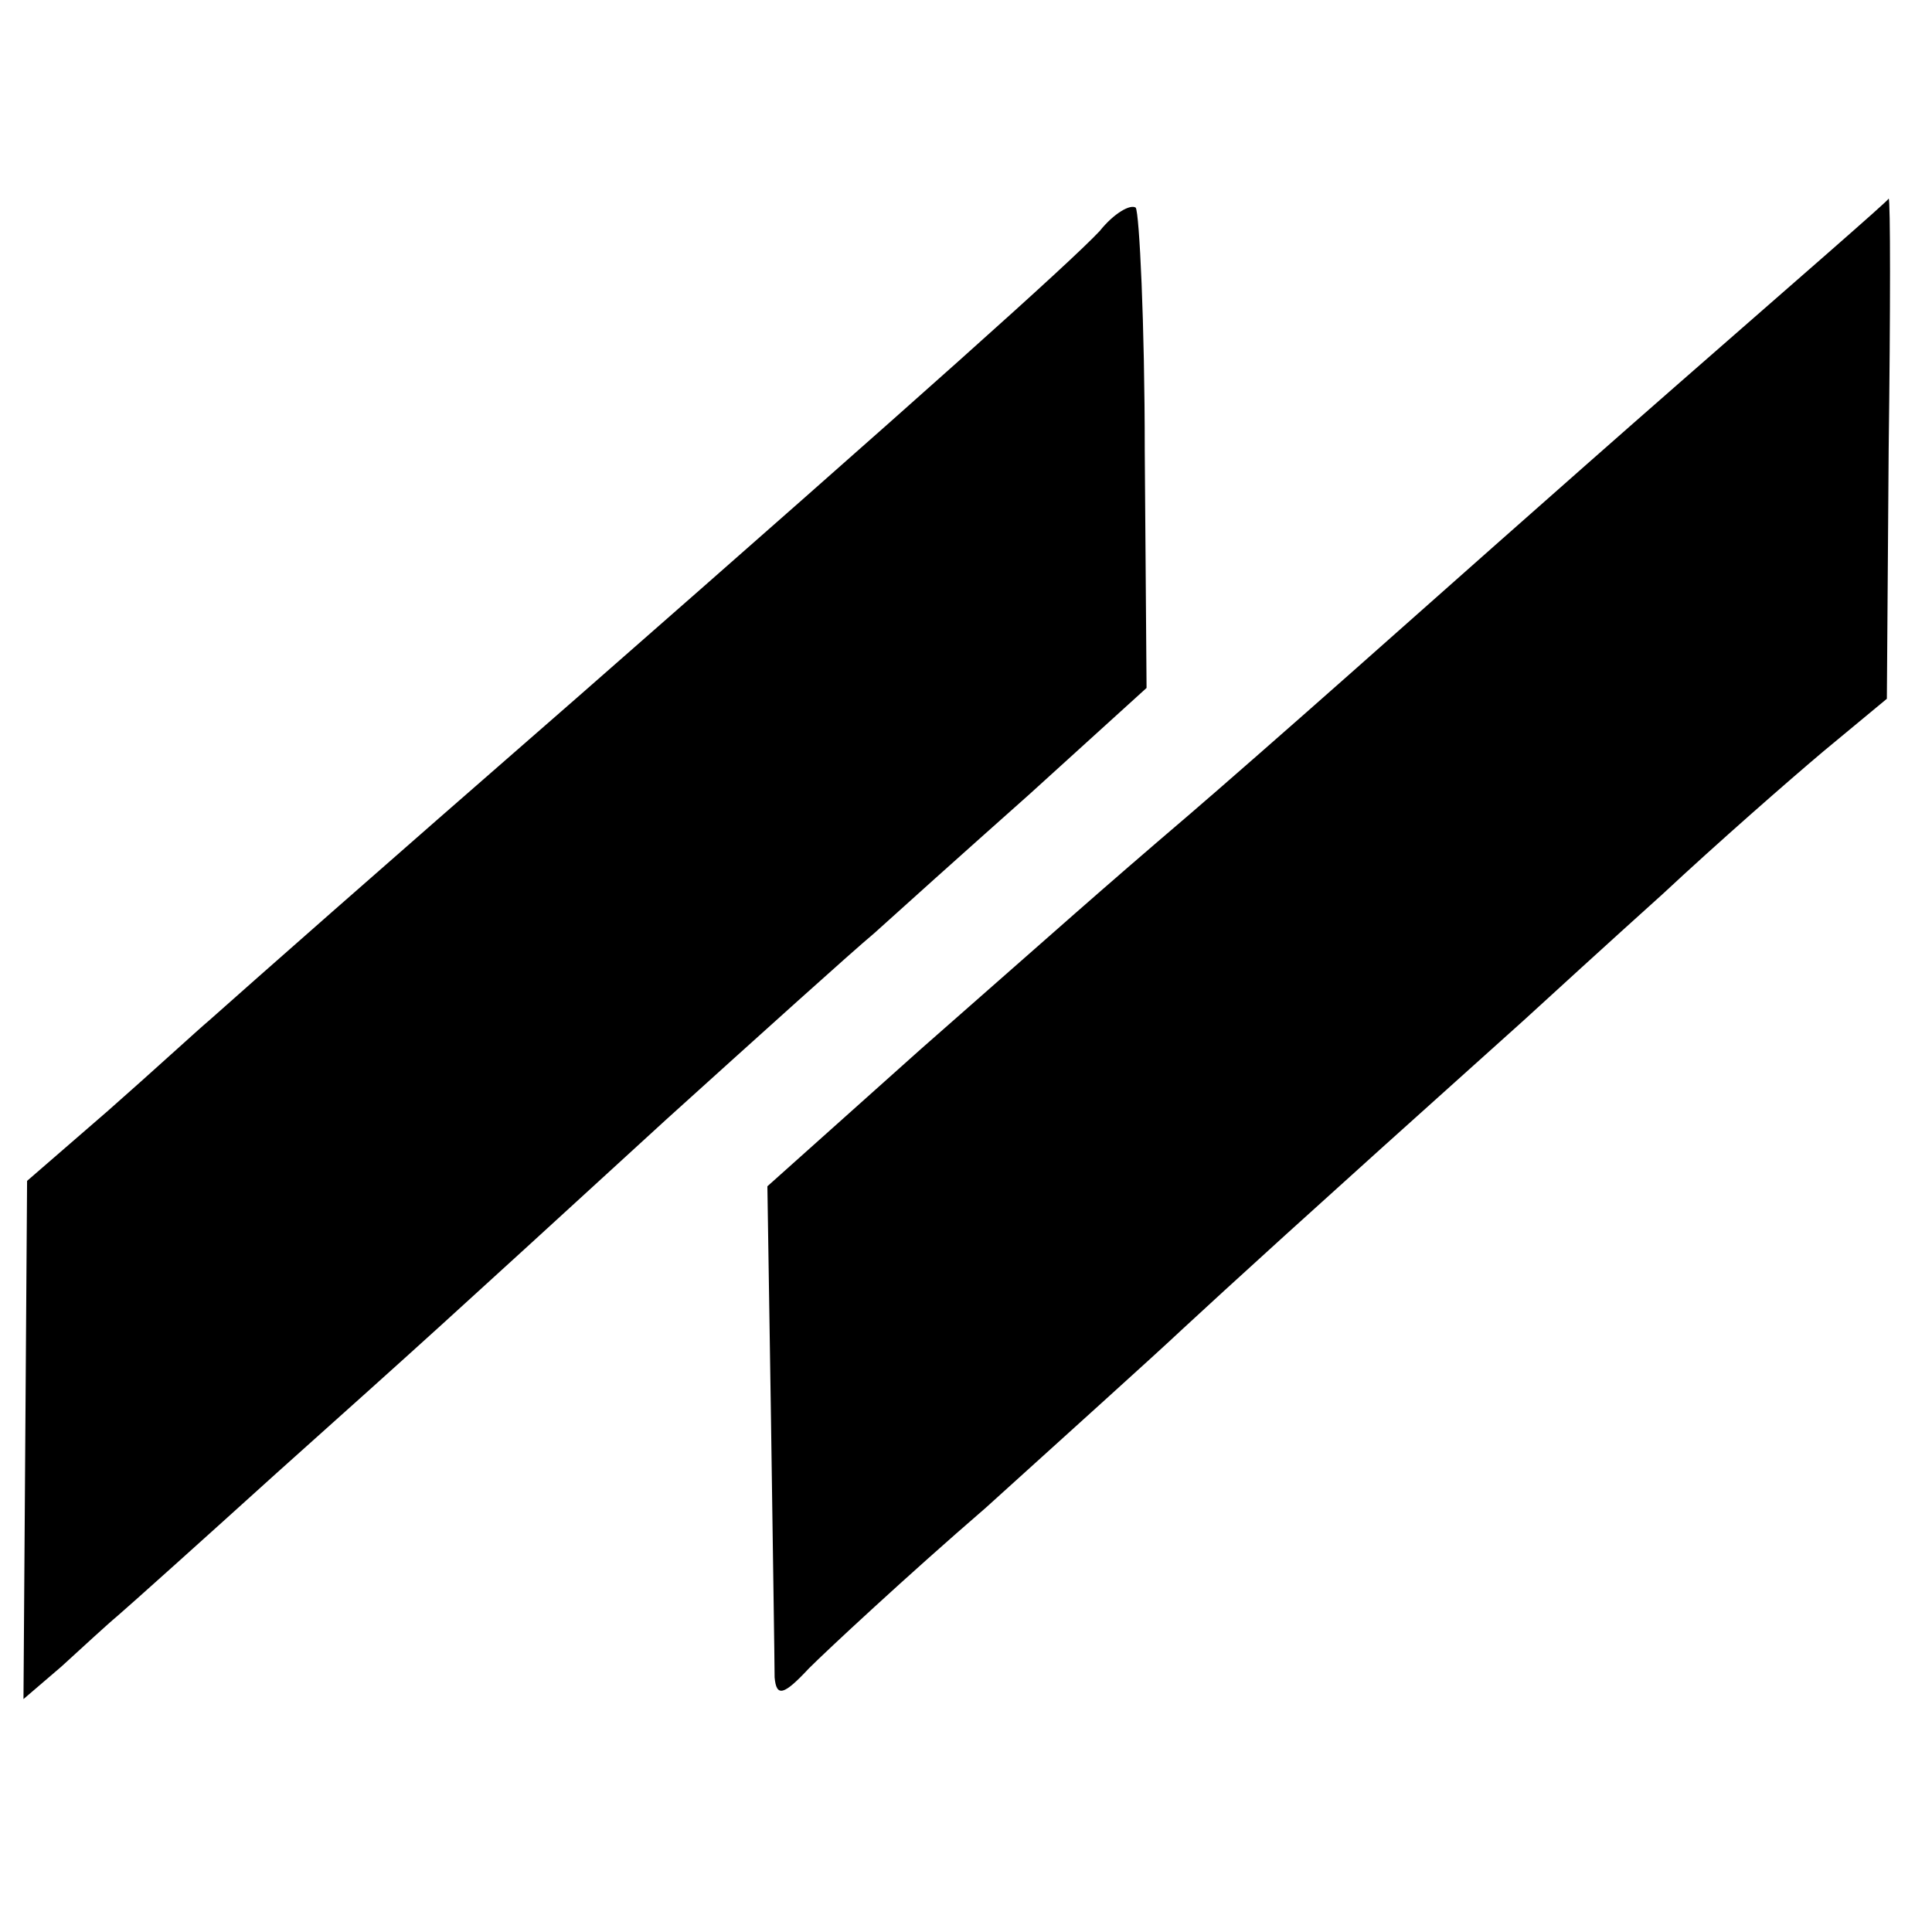
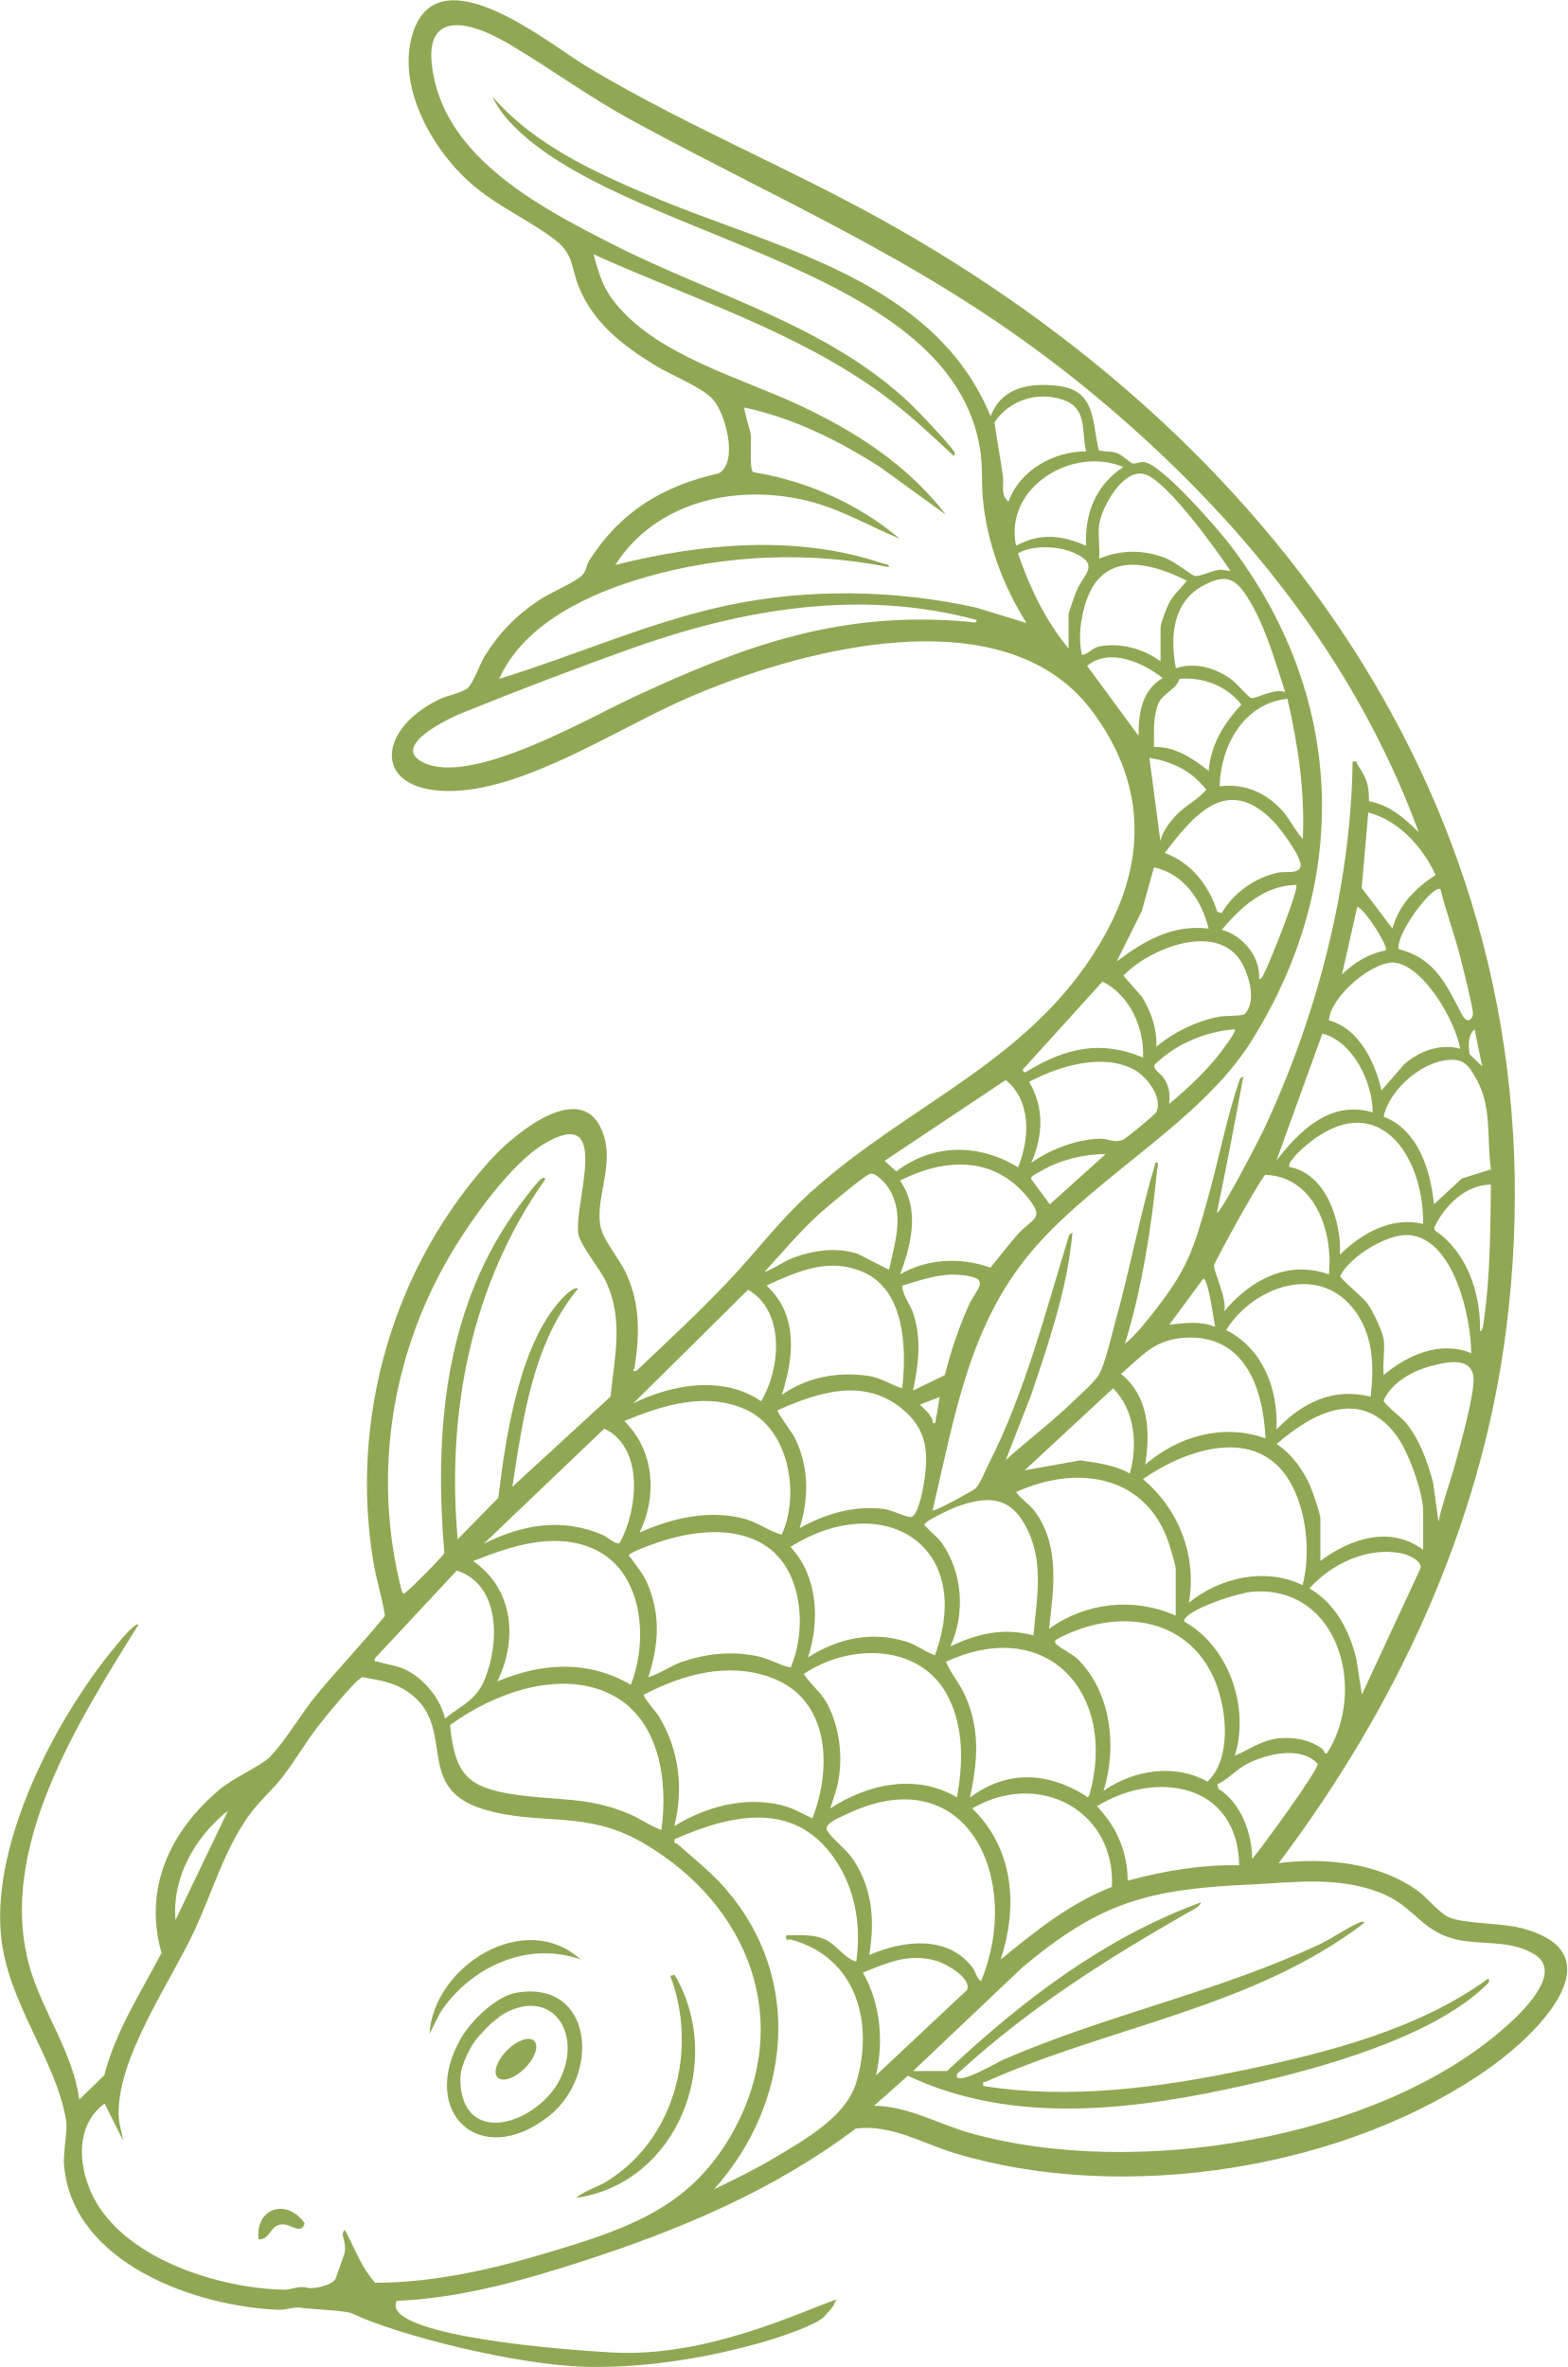
- <svg xmlns="http://www.w3.org/2000/svg" version="1.0" width="107pt" height="107pt" viewBox="0 0 107 107" preserveAspectRatio="xMidYMid meet">
-   <g transform="translate(0,107) scale(0.1,-0.1)" fill="#000000" stroke="none">
-     <path d="M609 942 c-17 -18 -95 -88 -289 -258 -117 -102 -177 -155 -204 -179 -6 -5 -31 -28 -56 -50 l-45 -39 -1 -144 -1 -143 21 18 c11 10 25 23 31 28 7 6 46 41 88 79 86 77 86 77 216 196 52 47 103 93 115 103 11 10 50 45 86 77 l65 59 -1 131 c0 71 -3 132 -5 135 -3 2 -12 -3 -20 -13z" />
-     <path d="M929 857 c-64 -56 -145 -128 -180 -159 -35 -31 -75 -66 -89 -78 -55 -47 -68 -59 -150 -131 l-85 -76 2 -129 c1 -71 2 -135 2 -143 1 -11 5 -10 19 5 10 10 54 51 98 89 43 39 92 83 109 99 26 24 63 58 189 171 12 11 47 43 77 70 30 28 70 63 89 79 l35 29 1 138 c1 77 1 139 0 139 0 -1 -53 -47 -117 -103z" />
+ <svg xmlns="http://www.w3.org/2000/svg" id="Layer_2" data-name="Layer 2" viewBox="0 0 92.86 140.27">
+   <defs>
+     <style>
+       .cls-1 {
+         fill: #90a853;
+       }
+     </style>
+   </defs>
+   <g id="Layer_1-2" data-name="Layer 1">
+     <g id="Koi_Fish" data-name="Koi Fish">
+       <path class="cls-1" d="M75.77,110.41c2.76-.35,5.97-.02,8.27,1.66.54.4,1.26,1.31,1.82,1.55.89.39,3.1.33,4.29.64,5.81,1.51.9,6.29-1.75,8.19-8.53,6.12-21.8,8.18-31.82,5.15-1.92-.58-3.78-1.73-5.87-1.46-4.9,3.69-10.43,6-16.24,7.88-3.53,1.14-7.24,2.18-10.96,2.33-.91,1.83,7.76,2.78,12.76,3.06,5.56.31,11.04-2.36,13.32-3.15-.3.37.11.11-.78,1.05-.74.78-7.51,3.09-14.02,2.95-4.21-.09-11.34-1.91-13.94-3.17-.34-.17-2.8-.27-3.01-.33-.31-.09-.85.13-1.27.12-4.94-.17-12.23-2.74-12.77-8.51-.08-.83.22-2.12.12-2.71-.63-3.71-3.51-6.99-3.87-11.05-.49-5.56,3.26-12.77,6.73-16.97.15-.18,1.23-1.54,1.42-1.36-3.52,5.68-8.42,13.28-6.45,20.26.76,2.68,2.57,5.07,2.95,7.88l1.48-1.44c.67-2.61,2.16-4.89,3.39-7.25-1.08-3.84.51-7.21,3.43-9.67.83-.71,2.39-1.36,2.99-1.94.81-.79,1.9-2.63,2.73-3.63,1.33-1.61,2.77-3.12,4.09-4.73-.16-1.09-.51-2.14-.69-3.22-1.41-8.54,1.19-17.52,7.03-23.89,1.4-1.52,5.45-4.87,6.61-1.42.71,2.1-.79,4.29,0,5.97.35.74,1,1.52,1.35,2.28.83,1.82.79,3.58.5,5.53-.03.17-.24.26.1.23,1.82-1.72,3.66-3.43,5.39-5.25s3.09-3.67,4.92-5.32c5.99-5.43,13.44-7.88,17.53-15.41,2.47-4.54,2.25-9.03-.88-13.18-5.2-6.88-17.36-3.59-24.01-.68-4.03,1.76-9.35,5.3-13.73,5.47-4.83.18-4.75-3.57-.89-5.43.45-.22,1.34-.39,1.67-.66.31-.25.73-1.42.99-1.86.87-1.42,1.87-2.44,3.25-3.36.61-.41,2.18-1.08,2.55-1.47.26-.28.24-.6.42-.88,1.85-2.89,4.34-4.41,7.68-5.16,1.17-.69.39-3.57-.37-4.4-.65-.71-2.52-1.45-3.43-2.01-1.94-1.2-3.65-2.51-4.52-4.69-.43-1.07-.29-1.87-1.33-2.69-1.56-1.22-3.51-2.02-5.11-3.45-2.31-2.05-4.44-5.88-3.32-9.01,1.61-4.5,7.98.77,10.21,2.12,5.55,3.34,11.57,5.83,17.25,8.95,24.49,13.49,41.02,37.04,37.25,66.08-1.5,11.56-6.52,22.25-13.47,31.47ZM84.07,49.32c-3.81-10.4-10.82-18.94-19.26-25.94-8.98-7.44-17.26-10.77-27.26-16.19-2.66-1.44-4.93-3.14-7.45-4.62-2.81-1.64-5.34-1.81-4.31,2.36,1.18,4.74,6.5,7.51,10.54,9.56,5.95,3.03,12.7,4.76,17.64,9.46.41.39,2.45,2.52,2.59,2.86.02.06.03.21-.06.19-1.35-1.25-2.69-2.52-4.17-3.61-5.18-3.79-11.37-5.7-17.16-8.32.35,1.25.57,2.05,1.42,3.05,2.54,2.99,7.27,4.26,10.73,5.87s6.52,3.63,8.73,6.51l-3.87-2.8c-2.48-1.6-5.16-2.92-8.06-3.55-.08.09.34,1.36.37,1.63.05.45-.1,2.03.14,2.2,3.17.51,6.26,1.89,8.69,3.95-1.72-.72-3.35-1.67-5.16-2.17-4.27-1.16-9.22-.16-11.7,3.72,5.11-1.29,10.78-1.81,15.85-.09.14.05.39.03.36.22-4.74-.95-9.74-.75-14.4.59-3.3.94-7.22,2.73-8.69,6.03,4.53-1.39,8.94-3.39,13.59-4.37s9.86-.93,14.68.15l2.98.91c-1.4-2.2-2.35-4.79-2.59-7.39-.09-.95,0-1.82-.15-2.83-1.63-10.76-19.92-12.37-27.09-18.7-.69-.61-1.45-1.42-1.81-2.27,2.49,2.9,6.25,4.58,9.73,6.03,7.2,2.99,16.49,4.88,19.78,12.91.66-1.74,2.33-2,4.01-1.8,2.24.27,1.99,2.11,2.4,3.82.35.09.67.04,1.02.14s.86.62.99.64c.15.02.42-.1.65-.09,1.03.08,4.3,3.86,5.05,4.82,6.89,8.95,7.33,19.99,1.3,29.55-2.94,4.65-8.91,7.81-12.7,12.07-3.99,4.48-4.82,10.04-6.16,15.69.1.1,2.41-1.18,2.53-1.29.27-.25.59-1.05.78-1.43,2.18-4.29,3.38-9.04,4.79-13.62l.19-.13c-.3,3.33-1.4,6.52-2.46,9.66l-1.49,3.82c1.34-1.2,2.8-2.31,4.09-3.56.39-.38,1.22-1.11,1.45-1.53.36-.67.75-2.36.97-3.18.87-3.1,1.44-6.29,2.37-9.37.24-.03.1.27.09.41-.34,3.49-.89,7-1.91,10.35.68-.57,1.26-1.31,1.81-2.02,1.88-2.4,2.27-3.61,3.08-6.52.67-2.38,1.12-4.82,1.92-7.16.29-.27.19-.07.15.15-.47,2.59-.97,5.19-1.51,7.76.16.22,2.56-4.45,2.7-4.75,3.18-6.7,5.25-14.53,5.34-21.96.31-.07.21.05.29.17.53.78.69,1.2.68,2.17,1.25.25,2.04.95,2.92,1.81ZM64.36,26.76c-.29-1.26.1-2.59-1.4-3.08s-3.14.02-4.03,1.35c.15,1.07.36,2.14.5,3.21.07.51-.16,1.09.33,1.49.65-1.86,2.7-2.99,4.6-2.98ZM66.56,27.67c-3.03-1.25-7.08,1.22-6.35,4.67,1.43-.77,2.7-.63,4.15,0-.1-1.92.59-3.6,2.21-4.67ZM65.13,31.1c-.08.61.06,1.38,0,2.01,1.3-.55,2.67-.54,3.98-.02.49.19,1.49.99,1.69,1.04.27.06,1.03-.31,1.41-.36.26-.03.46.06.7.06-.83-1.26-3.75-5.32-5.05-5.72s-2.58,1.93-2.73,3ZM63.32,38.43v-2.01c0-.13.4-1.24.49-1.45.4-.92,1.39-1.5-.11-2.18-.98-.44-2.42-.52-3.38,0,.69,2.01,1.63,3.99,2.99,5.63ZM68.77,39.21v-2.01c0-.26.35-1.16.5-1.45.27-.52.71-.88,1.06-1.34-2.67-1.33-5.33-1.67-6.14,1.83-.2.85-.27,1.72-.08,2.57.38-.04.61-.41,1-.49,1.26-.26,2.65.12,3.67.88ZM76.16,41.02c-.6-1.83-1.17-3.88-2.18-5.53-.75-1.22-1.32-1.51-2.66-.8-1.84.97-2,3.06-1.64,4.91,1.17-.39,2.42,0,3.36.72.24.18.97,1.03,1.11,1.05.31.03,1.45-.62,2.01-.35ZM57.87,36.74c-6.85-1.86-13.87-.66-20.43,1.68-3.23,1.15-6.87,2.54-10.05,3.83-.79.32-4.31,1.97-2.3,2.94,2.88,1.4,9.75-2.63,12.5-3.9,6.65-3.09,12.31-5.13,19.84-4.44.15.01.47.12.44-.11ZM67.47,43.62c-.02-1.32.19-2.72,1.43-3.44-1.19-.92-3.15-1.82-4.48-.72l3.05,4.15ZM71.62,45.69c.14-1.6.89-2.79,1.94-3.94-.88-1.11-2.26-1.64-3.67-1.52-.19.66-.99.84-1.26,1.49-.31.75-.24,1.74-.25,2.54,1.26-.02,2.31.68,3.24,1.43ZM76.29,41.41c-2.59.27-3.96,2.79-4.02,5.19,1.47-.19,2.71.36,3.7,1.42.47.51.75,1.19,1.23,1.69.13-2.8-.28-5.58-.91-8.3ZM68.76,49.84c.12-.52.49-1.04.84-1.43.58-.65,1.35-.98,1.88-1.61-.88-1.13-1.98-1.65-3.37-1.89l.65,4.93ZM72.39,54.12c.69-1.2,1.98-2.13,3.37-2.41.46-.09,1.23.11,1.31-.39s-1.16-2.17-1.56-2.59c-2.7-2.86-4.71-.54-6.49,1.82,1.56.56,2.63,1.93,3.11,3.48l.26.08ZM82.51,55.03c.39-1.43,1.36-2.39,2.56-3.18-.76-1.64-2.18-3.24-3.99-3.7l-.39,4.47,1.82,2.41ZM71.62,55.03c-.41-1.67-1.46-3.25-3.24-3.63l-.72,2.59-1.49,2.99c1.63-1.23,3.31-2.21,5.45-1.95ZM76.81,52.44c-1.88.03-3.28,1.31-4.41,2.66,1.24.34,2.3,1.59,2.21,2.92.16-.01.22-.18.28-.3.29-.52,2.12-5.08,1.92-5.28ZM85.36,52.7c-.44-.33-2.7,2.7-2.47,3.55,2.18.55,2.83,2.15,3.76,3.91.23.44.54.37.63-.03.06-.26-.66-3.06-.79-3.57-.34-1.3-.81-2.56-1.13-3.86ZM82.12,56.32c.17-.23-1.24-2.44-1.69-2.59l-.91,4.02c.73-.71,1.58-1.23,2.59-1.43ZM68.51,62.03c1.1-.89,2.33-1.5,3.73-1.78.29-.06,1.39-.03,1.52-.16.69-.72.28-2.18-.14-2.97-1.39-2.57-5.5-.94-7.05.7l1.09,1.24c.55.89.91,1.91.86,2.97ZM86.53,62.16c-.28-1.62-2.08-4.78-3.79-5.1-1.3-.24-3.94,2.02-3.99,3.41,1.78.47,2.74,2.49,3.11,4.15l1.36-1.56c.9-.78,2.13-1.24,3.31-.91ZM67.73,62.68c.09-1.76-.78-3.71-2.4-4.51l-4.73,5.22c.08.24.16.16.32.06,2.22-1.33,4.3-1.84,6.81-.78ZM73.17,61c-1.74.12-3.49.87-4.74,2.08-.15.3.35.53.52.79.35.52.38.93.33,1.55,1.23-1.03,2.42-2.14,3.35-3.46.1-.14.64-.87.54-.95ZM87.83,63.2l-.45-2.2c-.42.37-.36.97-.3,1.47l.76.73ZM81.34,65.92c0-1.75-1.14-4.19-2.98-4.67l-2.72,7.52c1.39-1.79,3.22-3.59,5.7-2.85ZM88.35,69.3c-.27-1.88.09-3.68-.89-5.4-.31-.54-.58-1.04-1.25-1.09-1.73-.13-3.88,1.69-4.22,3.37,2.04.75,2.8,3.22,2.98,5.19l1.65-1.53,1.73-.54ZM61.11,68.91c1.13-.8,2.69-1.4,4.09-1.43.48-.01.82.28,1.35.06.17-.07,1.92-1.5,1.98-1.65.38-.86-.58-2.1-1.32-2.5-1.89-1.01-4.46-.21-6.23.72.91,1.52.83,3.21.13,4.8ZM60.33,69.17c.69-1.7.8-3.9-.73-5.17l-7.18,4.79.69.63c2.18-1.66,4.91-1.67,7.22-.24ZM84.33,72.54c.05-4.15-2.77-8.17-6.93-4.67-.22.18-1.19,1.05-.98,1.29,2.18.4,3.08,3.25,2.98,5.19,1.31-1.27,3.04-2.27,4.93-1.82ZM36.18,82.76c.23-2.35.78-4.51-.25-6.77-.35-.77-1.55-2.19-1.66-2.88-.28-1.81,2.04-7.7-1.99-5.35-2.01,1.17-4.46,4.65-5.64,6.68-3.5,5.98-4.58,13.15-2.82,19.89.17.21.13.08.26,0,.22-.14,2.21-2.14,2.25-2.3-.59-6.99-.03-14.14,4.06-20.05.26-.38,1.39-1.91,1.66-2.1.09-.07.23-.14.26,0-4.39,6.24-5.86,13.77-5.19,21.34l2.41-2.46c.43-3.58,1.26-9.37,3.96-11.99.11-.11.58-.54.76-.4-2.67,3.21-3.27,7.73-3.89,11.74l5.81-5.34ZM65.52,68.39c-1.28,0-2.75.35-3.85,1.02-.15.09-.64.28-.56.47l1.1,1.49,3.31-2.98ZM53.33,75.52c1.65-.94,3.58-1.03,5.36-.4.53-.63,1.03-1.31,1.58-1.93.89-1.01,1.69-.92.65-2.2-2.01-2.5-4.9-2.38-7.59-1.03,1.19,1.7.68,3.78,0,5.58ZM52.68,75.26c.35-1.64.97-3.38-.07-4.92-.17-.26-.71-.83-1.02-.79-.29.03-2.67,2.05-3.06,2.4-1.16,1.06-2.18,2.28-3.24,3.44.62-.23,1.16-.65,1.78-.88,1.2-.43,2.55-.61,3.77-.2l1.84.94ZM78.75,75.52c.25-2.49-.8-5.78-3.77-5.9-.15.07-1.5,2.46-1.7,2.83s-1.31,2.36-1.34,2.54c-.05.29.84,2.14.59,2.73,1.56-1.86,3.77-3.07,6.22-2.2ZM88.35,70.2c-1.51,0-2.76,1.26-3.36,2.55l.04.17c1.9,1.26,2.73,3.76,2.67,5.97.19-.02.22-.56.24-.73.37-2.58.37-5.35.41-7.96ZM81.99,79.35c.09.65-.07,1.47,0,2.14,1.4-1.19,3.37-2.06,5.19-1.3-.01-2.13-1.03-6.81-3.71-7-1.25-.09-3.47,1.26-4.05,2.42-.02.17,1.34,1.26,1.59,1.61.31.42.91,1.64.98,2.13ZM53.46,82.27c.27-2.34.18-5.85-2.36-6.91-2.03-.85-3.83-.02-5.68.82,1.89,1.75,1.63,4.23.91,6.48,1.48-1.05,3.29-1.38,5.09-1.13.75.1,1.35.53,2.04.74ZM54.11,82.4l1.88-.91c.34-1.39.81-2.76,1.38-4.06.49-1.12,1.5-1.69-.49-1.88-1.14-.11-2.34.31-3.42.64.04.62.49,1.11.68,1.71.47,1.53.29,2.97-.04,4.51ZM72.01,78.63c-.09-.35-.4-2.86-.71-2.85l-2.01,2.72c.97-.09,1.78-.24,2.72.13ZM81.22,82.78c.22-1.86.16-3.81-1.1-5.32-2.16-2.59-5.93-1.13-7.46,1.36,2.2,1.12,3.09,3.52,2.98,5.9,1.49-1.58,3.36-2.52,5.57-1.95ZM37.51,83.17c2.31-1.14,5.35-1.68,7.59-.13,1.16-1.92,1.44-5.33-.77-6.61l-6.81,6.74ZM74.99,85.25c-.13-3.03-1.26-6.24-4.87-5.97-1.73.13-2.48,1.1-3.69,2.14,1.65,1.34,1.74,3.42,1.43,5.38,1.96-1.7,4.63-2.46,7.13-1.56ZM85.24,90.18c.25-1.18.69-2.31,1-3.47.28-1.03,1.2-4.29,1.07-5.14-.18-1.2-1.62-.84-2.44-.64-1.1.28-2.4.97-2.88,2.06,0,.2,1.05,1.01,1.3,1.3.82.99,1.3,2.33,1.63,3.56l.32,2.34ZM66.95,87.32c.47-1.7.31-3.74-.99-5.05l-5.24,4.86,3.31-.59c.99.16,2.03.27,2.91.78ZM47.37,90.57c1.52-.86,3.21-1.36,4.98-1.15.51.06,1.24.46,1.6.48.42.03.72-1.53.78-1.9.32-1.86.24-3.31-1.33-4.56-2.28-1.81-4.94-.92-7.32.13-.07.09.89,1.37,1.02,1.64.85,1.75.84,3.53.28,5.37ZM55.67,82.79l-1.16.45c.31.33.73.61.78,1.1.19.04.14-.15.17-.28.1-.41.14-.85.22-1.27ZM46.32,90.95c1.09-2.38.45-6.24-2.11-7.41-2.39-1.09-4.95-.26-7.22.67,1.79,1.74,1.97,4.43.91,6.61,1.95-.86,4.08-1.37,6.2-.82.82.22,1.45.74,2.22.94ZM84.33,91.86v-2.27c0-1.19-.89-3.63-1.63-4.59-2.12-2.77-4.92-1.27-7.05.57.93.62,1.62,1.6,2.04,2.62.13.31.55,1.54.55,1.78v2.53c1.79-1.32,4.13-2.12,6.1-.65ZM28.69,91.47c2.31-1.14,4.62-1.54,7.05-.5.25.11.78.62.99.45,1.08-1.97,1.44-5.63-.92-6.76l-7.13,6.81ZM77.19,93.94c.49-1.91.24-4.45-.77-6.16-1.96-3.32-6.14-1.91-8.69-.13,2.14,1.81,3.2,4.54,2.72,7.33,1.83-1.5,4.55-2.12,6.74-1.04ZM69.67,95.75v-2.79c0-.17-.3-1.18-.38-1.43-1.34-4.14-5.46-4.76-9.08-3.11.36.49.84.74,1.2,1.27,1.4,2.02,1.02,4.55.75,6.84,2.16-1.58,5.07-1.89,7.52-.78ZM61.24,96.92c.18-2.15.63-4.18-.33-6.22s-2.32-2.1-4.25-1.4c-.32.12-1.61.73-1.79.94s-.12.09.02.25c.24.28.69.63.9.92,1.25,1.76,1.43,4.22.52,6.16,1.58-.76,3.19-1.14,4.93-.65ZM55.4,98.09c2.4-6.53-3.07-9.87-8.56-6.42,1.63,1.74,1.75,4.38,1.04,6.55,1.79-1.15,3.84-1.58,5.9-.91.57.19,1.05.58,1.61.78ZM38.42,99.39c.7-.21,1.31-.67,2-.91,1.43-.49,2.89-.64,4.38-.35.77.15,1.32.53,2.05.69.95-2.15.73-5.55-1.26-7.06-1.76-1.33-4.27-1.08-6.26-.47-.42.13-1.63.56-1.95.77-.22.14-.08.14,0,.26.34.51.71.89.97,1.49.81,1.89.69,3.65.07,5.57ZM29.47,99.64c2.67-1.11,5.35-1.28,7.91.2,1.07-2.7.72-6.82-2.29-8.09-2.32-.98-4.86-.11-7.05.76,2.39,1.65,2.65,4.65,1.43,7.13ZM80.7,100.42l3.48-7.49c.07-.47-.78-.81-1.14-.88-1.99-.4-4.14.62-5.45,2.08,1.54.88,2.39,2.53,2.79,4.21l.32,2.08ZM26.36,101.85c.95-.78,1.83-1.07,2.34-2.27.89-2.12,1.01-5.64-1.63-6.51l-4.86,5.21c-.04.28.04.15.19.2.5.15,1.02.2,1.53.42,1.11.49,2.18,1.73,2.44,2.95ZM78.62,103.92c2.38-3.65.78-9.93-4.35-9.6-.86.06-3.5.92-4.02,1.56-.08.1-.14.23.02.27,2.59,1.51,3.78,5.08,2.9,7.9.87-.38,1.66-.96,2.65-1.04.9-.07,1.77.08,2.51.61.18.13.11.32.29.3ZM65.39,106.13c1.77-1.24,4.22-1.64,6.16-.55,1.44-1.36,1.15-4.21.48-5.89-1.61-4.02-6.03-4.42-9.49-2.5-.03.17-.03.17.08.27.3.27.95.56,1.28.9,1.96,1.98,2.3,5.21,1.49,7.78ZM57.48,106.52c2.21-1.63,4.53-1.52,6.81-.13.12.07.09.22.26,0,1.7-5.97-2.45-10.71-8.5-7.91.33.75.87,1.35,1.19,2.11.85,2.01.68,3.84.24,5.92ZM56.7,106.52c.37-1.98.42-4.08-.49-5.92-1.61-3.24-5.87-3.23-8.58-1.4.42.66.98,1.02,1.37,1.74.74,1.38.95,3.06.68,4.58-.1.57-.32,1.11-.48,1.65,2.23-1.47,5.12-2.08,7.52-.65ZM39.97,108.21c1.86-1.15,4.2-1.77,6.35-1.23.66.16,1.22.49,1.82.78,1.17-2.99,1.04-7.06-2.43-8.34-2.56-.95-5.24-.2-7.56,1.01-.08.11.74,1.03.88,1.26,1.21,1.97,1.49,4.29.93,6.52ZM20.42,133.53c.11-.65-.17-1-.1-1.2.09-.29.14-.14.23.03.53,1.02.88,2.02,1.68,2.92,3.75-.01,7.4-.91,10.97-2.01,4.37-1.34,7.79-2.63,10.17-6.82,3.75-6.62,1.03-13.56-5.25-17.23-3.44-2.01-6.15-.98-9.52-2.02-4.28-1.32-1.29-5.1-4.7-7.11-.75-.44-1.58-.54-2.41-.7-.32.02-2.31,2.47-2.64,2.91-.74.95-1.33,1.98-2.03,2.9-.65.87-1.48,1.54-2.1,2.43-1.45,2.05-2.13,4.47-3.16,6.7-1.44,3.13-4.73,7.74-4.52,11.17.03.45.2.92.26,1.36l-1.1-2.2c-1.87,1.36-1.55,4.03-.51,5.83,2,3.46,7.35,5.12,11.15,5.2.45,0,.89-.26,1.39-.11.28.09,1.41-.13,1.65-.52M39.19,108.46c.42-2.96-.12-6.71-3.11-8.11s-6.83-.01-9.41,1.88c.28,2.94,1.05,3.72,3.92,4.13,2.44.35,4.26.11,6.66,1.12.67.28,1.26.72,1.95.97ZM74.21,110.15c.53-.61,3.94-5.29,3.87-5.62-.97-1.1-3.07-.59-4.22.02-.62.33-1.09.9-1.73,1.19l.08.27c1.33.84,1.98,2.63,1.99,4.14ZM73.43,110.54c-.07-4.84-4.89-5.69-8.43-3.5,1.15,1.18,1.83,2.73,1.82,4.41,2.15-.58,4.37-.96,6.61-.91ZM65.89,111.82c.21-4.6-4.4-6.93-8.28-4.65,2.47,2.39,2.72,5.8,1.69,8.95,2.04-1.67,4.11-3.34,6.59-4.3ZM58.13,117.41c2.51-6-.82-13.42-8.09-9.84-.37.18-1.3.53-1,.96.38.55,1.09,1.02,1.54,1.7,1.13,1.75,1.26,3.59.93,5.62,2-.85,4.59-1.2,6.09.71.22.28.26.67.52.84ZM10.4,113.78l3.11-6.48c-1.93,1.54-3.33,3.94-3.11,6.48ZM50.74,116.25c.28-1.99,0-4.02-1.06-5.75-2.34-3.83-6.14-3.08-9.7-1.51-.08.3.08.22.17.29.97.87,2.02,1.69,2.88,2.69,4.6,5.34,3.82,12.7-.72,17.77,1.19-.58,2.4-1.16,3.54-1.84,1.76-1.05,4.27-2.44,4.88-4.46,1.09-3.58.01-7.43-3.82-8.49-.21-.06-.38.14-.32-.26.74,0,1.49-.08,2.2.2.77.3,1.21,1.15,1.95,1.36ZM54.11,122.73h2.01c4.41-4.14,9.3-7.9,15.04-9.99-.05.27-.57.49-.8.62-4.76,2.72-9.31,5.6-13.38,9.31-.14.13-.33.19-.27.44.37.31,2.31-.86,2.76-1.06,6.15-2.67,12.74-4.01,18.81-6.87.63-.3,1.85-1.12,2.36-1.28.07-.02.21-.04.19.06-6.53,5-15,6.11-22.38,9.39-.16.07-.23-.06-.18.27,5.12.81,10.42.1,15.46-.95,4.92-1.03,10.35-2.41,14.44-5.41.21.14-.09.36-.19.46-3.25,3.08-9.82,4.87-14.14,5.84-6.53,1.47-13.79,2.42-20.04-.55l-2.01,1.78c2.03.02,3.8,1.08,5.71,1.62,9.6,2.71,24.1.46,31.71-6.29.97-.86,3.48-3.23,1.71-4.31-1.25-.76-2.7-.6-4.03-.77-2.73-.35-2.86-2.06-5.24-2.93-2.54-.93-5.03-.55-7.61-.43-6.01.28-8.85,1.03-13.49,4.94l-6.42,6.09ZM51.91,122.99l5.39-5.06c.31-.68-1.23-1.56-1.78-1.72-1.64-.48-2.89.08-4.39.69,1.05,1.82,1.24,4.05.78,6.09Z" />
+       <path class="cls-1" d="M30.6,118.09c4.57-.78,5.02,4.91,1.89,7.34-4.05,3.16-7.7-.25-5.17-4.65.59-1.02,2.07-2.48,3.28-2.69ZM27.39,122.5c-.22.66-.1,1.72.25,2.33,1.18,2.08,4.62.46,5.61-1.75,1.26-2.8-.71-5.38-3.53-3.66-.76.62-.4.23-1.34,1.24-.26.28-.68.9-.99,1.83Z" />
+       <path class="cls-1" d="M39.97,117.02c3.01,5.07.23,12.35-5.83,13.23.48-.42,1.17-.6,1.73-.93,4.11-2.46,5.51-7.85,3.85-12.23l.26-.06Z" />
+       <path class="cls-1" d="M34.4,116.12c-3.16-1.13-6.56.47-8.32,3.16l-.63,1.25c.24-4.02,5.65-7.42,8.95-4.41Z" />
+       <path class="cls-1" d="M15.33,132.72c-.24-1.88,1.68-2.48,2.72-.97-.15.66-.79.13-1.14.08-.95-.13-.8.9-1.59.88Z" />
+       <ellipse class="cls-1" cx="30.57" cy="122.03" rx="1.53" ry=".75" transform="translate(-77.33 57.36) rotate(-45)" />
+     </g>
  </g>
</svg>
